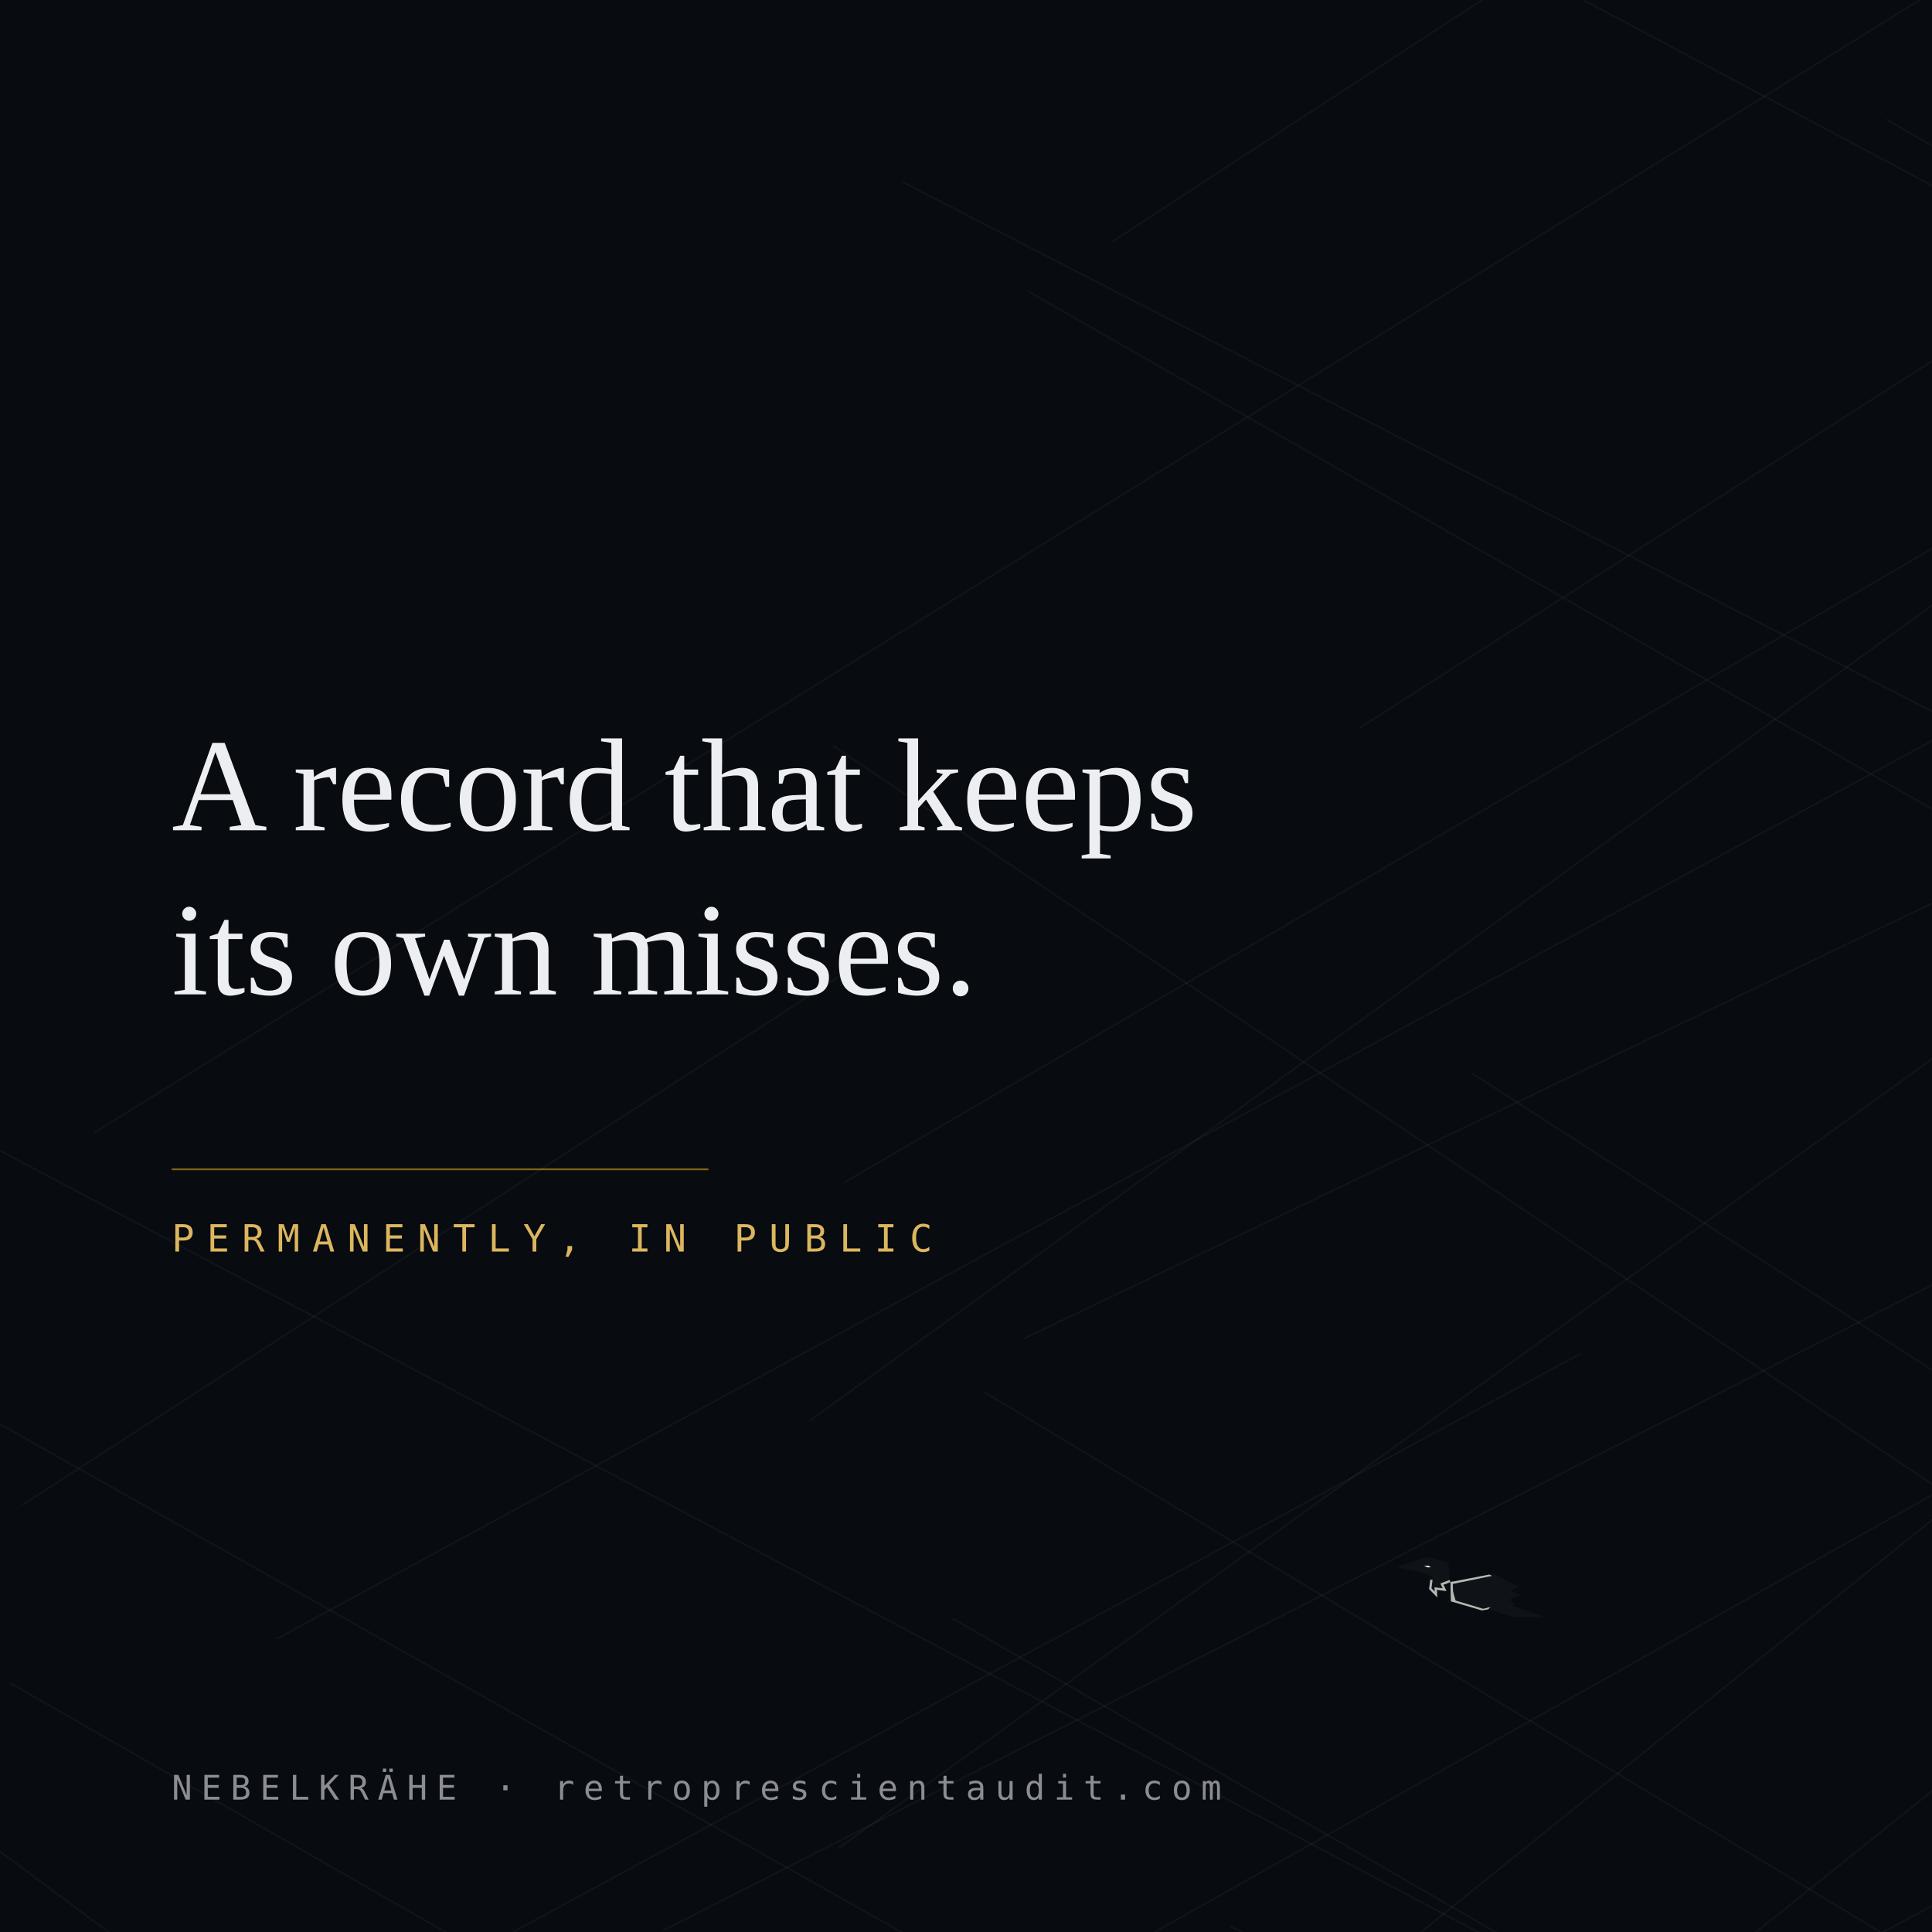
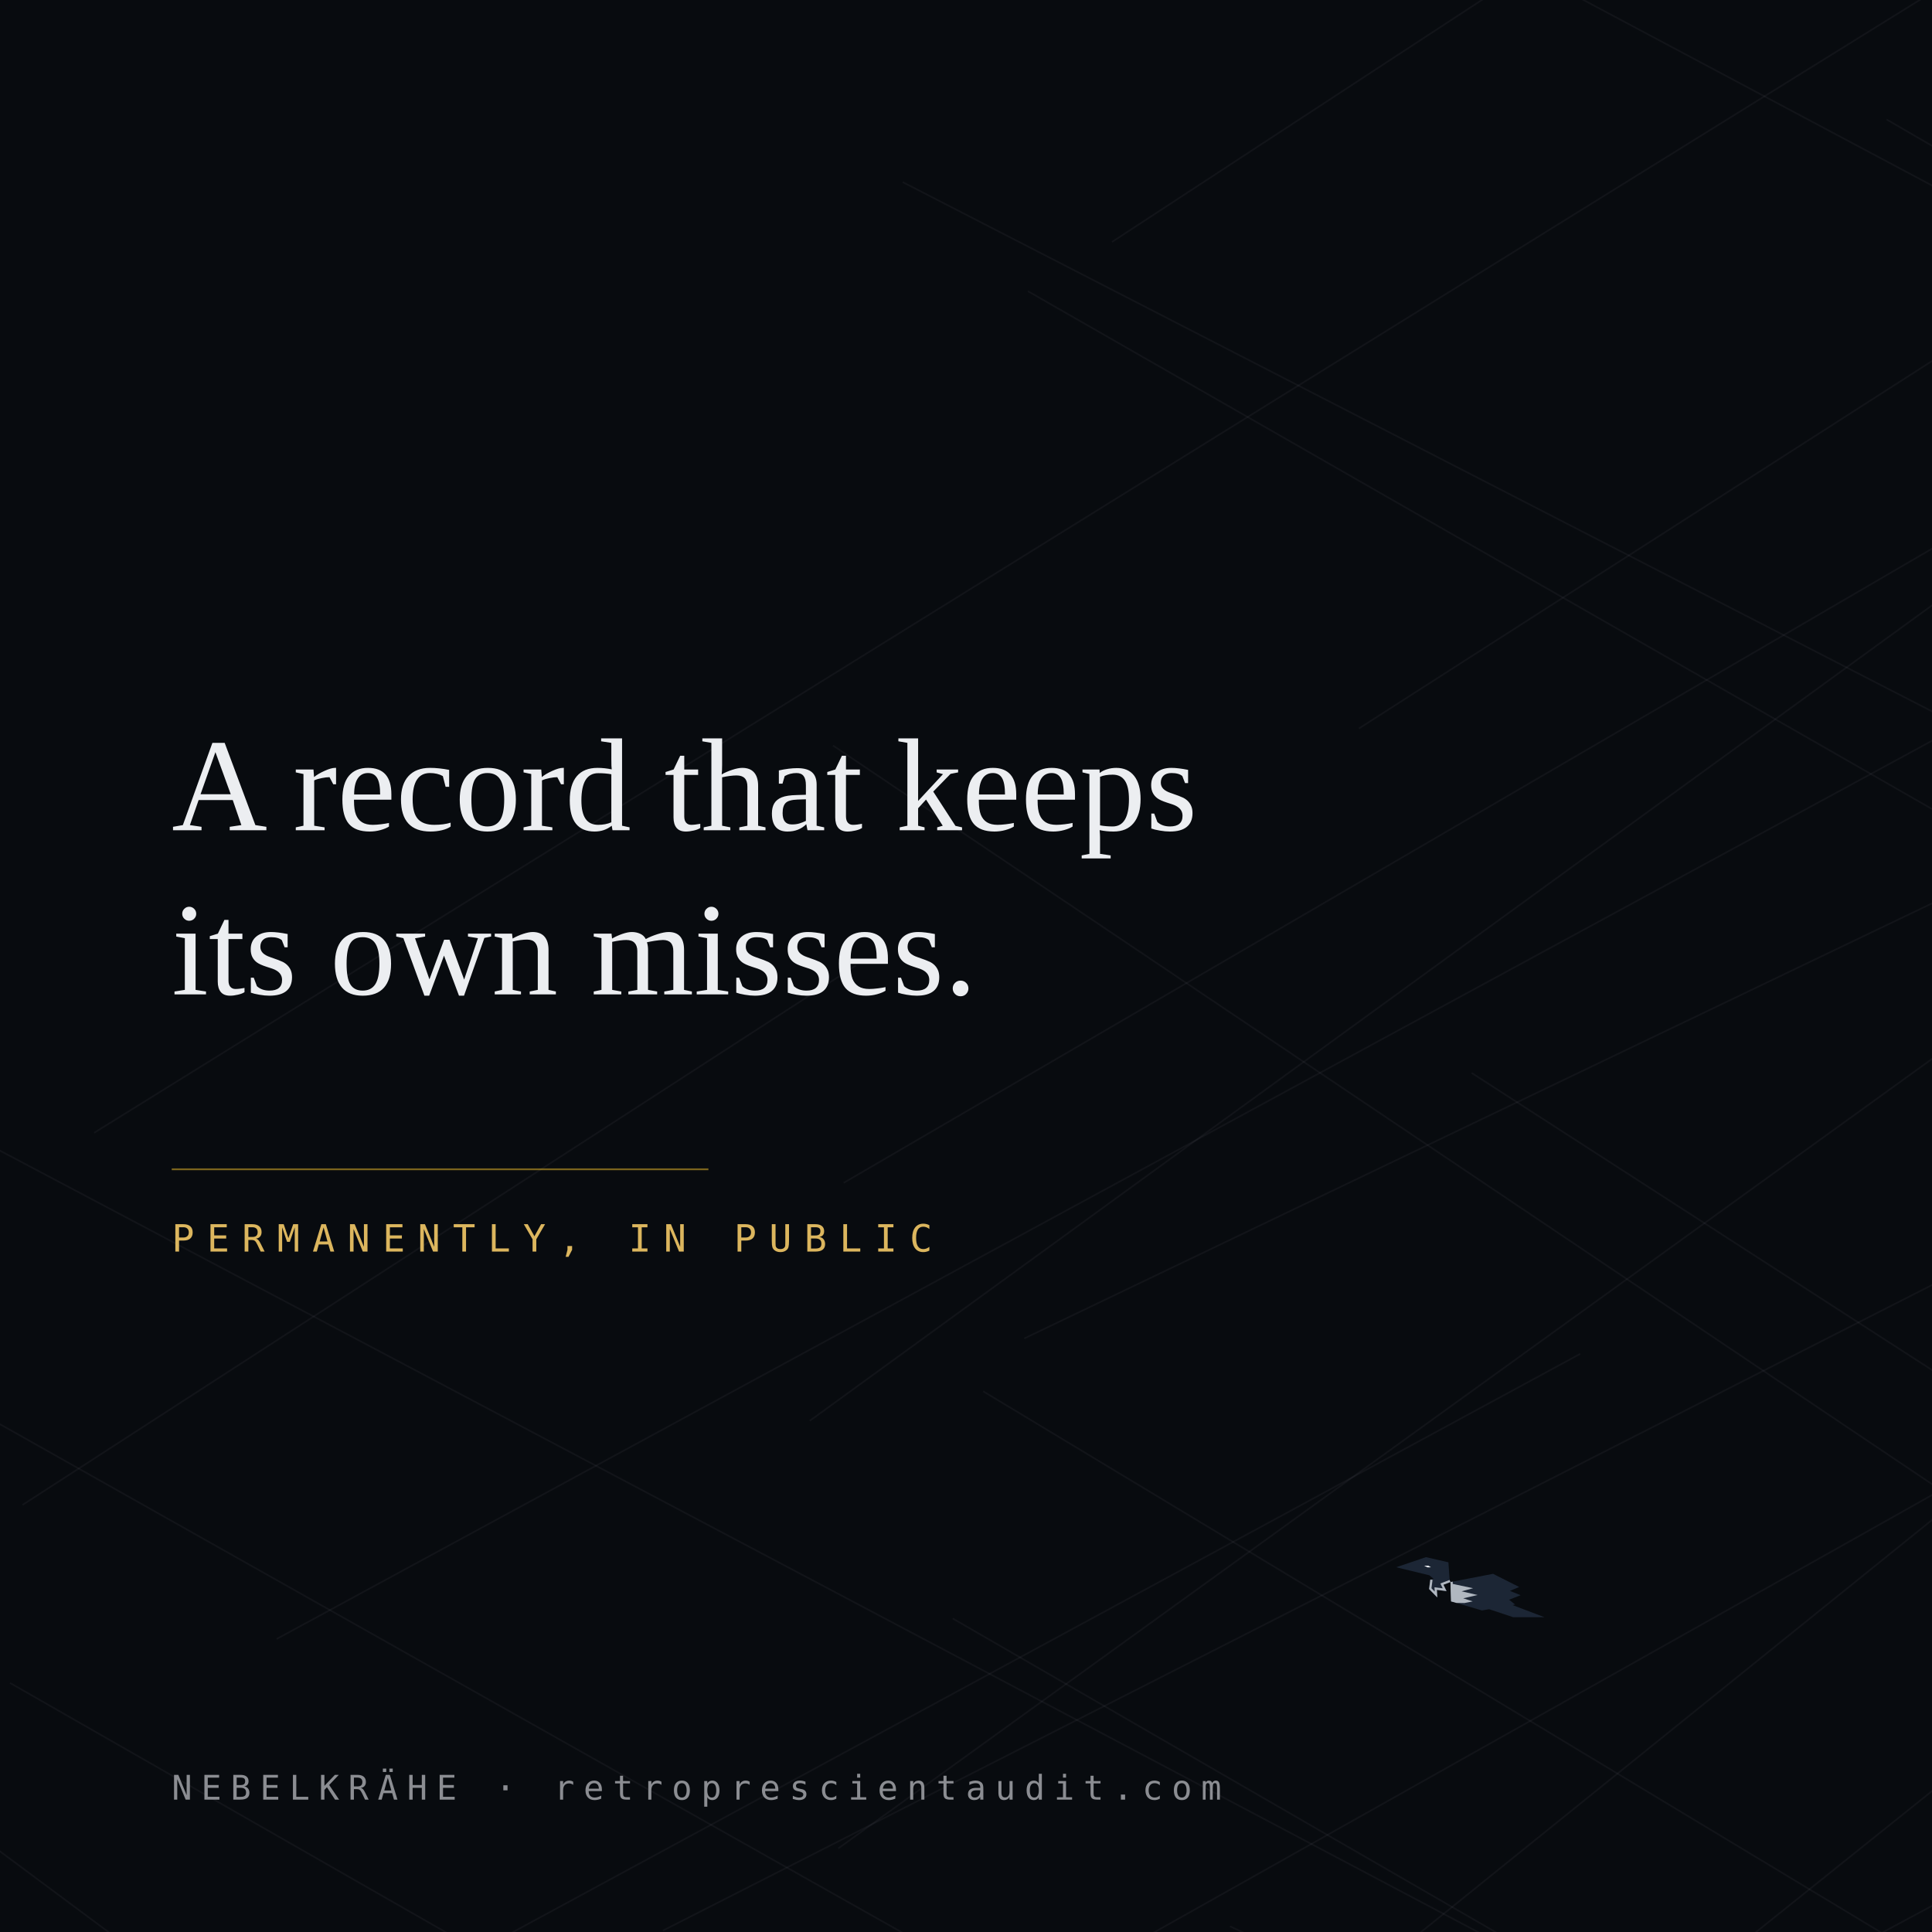
<svg xmlns="http://www.w3.org/2000/svg" viewBox="0 0 1080 1080" width="1080" height="1080">
  <rect width="1080" height="1080" fill="#080B0F" />
  <g stroke="#b9c6d4" stroke-opacity="0.055" stroke-width=".9" stroke-linecap="square">
    <line x1="1053" y1="1107" x2="2706" y2="178" />
    <line x1="1173" y1="465" x2="2266" y2="1243" />
    <line x1="688" y1="1077" x2="1302" y2="1369" />
    <line x1="505" y1="102" x2="1596" y2="663" />
    <line x1="237" y1="1107" x2="883" y2="757" />
    <line x1="6" y1="941" x2="831" y2="1413" />
    <line x1="13" y1="841" x2="478" y2="540" />
    <line x1="596" y1="1240" x2="2141" y2="-6" />
    <line x1="-78" y1="602" x2="1700" y2="1542" />
    <line x1="823" y1="600" x2="1979" y2="1346" />
    <line x1="155" y1="916" x2="1587" y2="139" />
    <line x1="958" y1="1099" x2="1971" y2="287" />
    <line x1="53" y1="633" x2="1339" y2="-165" />
    <line x1="472" y1="661" x2="1663" y2="-33" />
    <line x1="550" y1="778" x2="2045" y2="1679" />
    <line x1="1055" y1="67" x2="3021" y2="1209" />
    <line x1="-69" y1="1198" x2="1347" y2="1957" />
    <line x1="1010" y1="1103" x2="1557" y2="809" />
    <line x1="899" y1="-162" x2="1714" y2="224" />
    <line x1="466" y1="417" x2="2500" y2="1784" />
    <line x1="469" y1="1033" x2="1508" y2="283" />
    <line x1="573" y1="748" x2="2749" y2="-295" />
    <line x1="-12" y1="1026" x2="1135" y2="1879" />
    <line x1="622" y1="135" x2="2314" y2="-972" />
    <line x1="1114" y1="210" x2="1739" y2="583" />
    <line x1="748" y1="-73" x2="1477" y2="315" />
    <line x1="575" y1="163" x2="2637" y2="1344" />
    <line x1="505" y1="1159" x2="1357" y2="680" />
    <line x1="453" y1="794" x2="2004" y2="-333" />
    <line x1="760" y1="407" x2="2357" y2="-617" />
    <line x1="533" y1="905" x2="2380" y2="1972" />
    <line x1="371" y1="1079" x2="1633" y2="437" />
    <line x1="1127" y1="45" x2="2196" y2="-573" />
    <line x1="-18" y1="786" x2="1180" y2="1461" />
  </g>
  <text x="96" y="464.12" font-family="'Cinzel','Trajan Pro',Georgia,'Times New Roman',serif" font-size="74" letter-spacing="0.0" fill="#eceef1" fill-opacity="1.0" text-anchor="start">A record that keeps</text>
  <text x="96" y="555.88" font-family="'Cinzel','Trajan Pro',Georgia,'Times New Roman',serif" font-size="74" letter-spacing="0.0" fill="#eceef1" fill-opacity="1.0" text-anchor="start">its own misses.</text>
  <line x1="96" y1="653.64" x2="396" y2="653.64" stroke="#c9a227" stroke-opacity="0.6" />
  <text x="96" y="699.64" font-family="ui-monospace,Menlo,Consolas,monospace" font-size="21" letter-spacing="7.0" fill="#dcb65e" fill-opacity="1.0" text-anchor="start">PERMANENTLY, IN PUBLIC</text>
  <g transform="translate(780,870) scale(0.115)">
    <defs>
      <clipPath id="cq8">
-         <path d="M149 4 L258 29 L264 116 L268 125 L475 85 L486 88 L602 149 L557 168 L609 189 L553 211 L582 234 L570 237 L571 240 L725 296 L573 296 L456 257 L421 263 L271 219 L268 125 L234 138 L249 169 L202 163 L204 200 L164 159 L170 113 L186 109 L185 106 L165 92 L137 80 L4 53 Z" />
+         <path d="M149 4 L258 29 L264 116 L268 125 L475 85 L602 149 L557 168 L609 189 L553 211 L582 234 L570 237 L725 296 L573 296 L456 257 L421 263 L271 219 L268 125 L234 138 L249 169 L202 163 L204 200 L164 159 L170 113 L186 109 L165 92 L4 53 Z" />
      </clipPath>
    </defs>
-     <path d="M149 4 L258 29 L264 116 L268 125 L475 85 L486 88 L602 149 L557 168 L609 189 L553 211 L582 234 L570 237 L571 240 L725 296 L573 296 L456 257 L421 263 L271 219 L268 125 L234 138 L249 169 L202 163 L204 200 L164 159 L170 113 L186 109 L185 106 L165 92 L137 80 L4 53 Z" fill="#0f1216" />
+     <path d="M149 4 L258 29 L264 116 L268 125 L475 85 L602 149 L557 168 L609 189 L553 211 L582 234 L570 237 L725 296 L573 296 L456 257 L421 263 L271 219 L268 125 L234 138 L249 169 L202 163 L204 200 L164 159 L170 113 L186 109 L165 92 L4 53 Z" fill="#1c2635" />
    <g clip-path="url(#cq8)">
-       <path d="M386 51 L470 95 L270 136 L267 102 L386 51 Z" fill="#b3b9b3" />
-       <path d="M242 127 L269 132 L293 215 L427 255 L463 246 L441 268 L314 280 L236 207 L238 169 L252 173 L242 127 Z" fill="#b3b9b3" />
-       <path d="M271 219 L268 125 L234 138 L249 169 L202 163 L204 200 L164 159 L170 113" fill="none" stroke="#b3b9b3" stroke-width="22" stroke-linejoin="miter" />
+       <path d="M269 132 L378 155 L322 170 L400 188 L330 204 L376 219 L336 227 L272 226 Z" fill="#b0b7c0" />
+       <path d="M271 219 L268 125 L234 138 L249 169 L202 163 L204 200 L164 159 L170 113" fill="none" stroke="#b0b7c0" stroke-width="22" stroke-linejoin="miter" />
    </g>
    <path d="M139.9 45.7 L160.5 45.3 L173.1 53.3 L156.6 53.5 Z" fill="#eef1f5" />
  </g>
  <text x="96" y="1006" font-family="ui-monospace,Menlo,Consolas,monospace" font-size="19" letter-spacing="5.0" fill="#8b8d92" fill-opacity="1.0" text-anchor="start">NEBELKRÄHE   ·   retroprescientaudit.com</text>
</svg>
